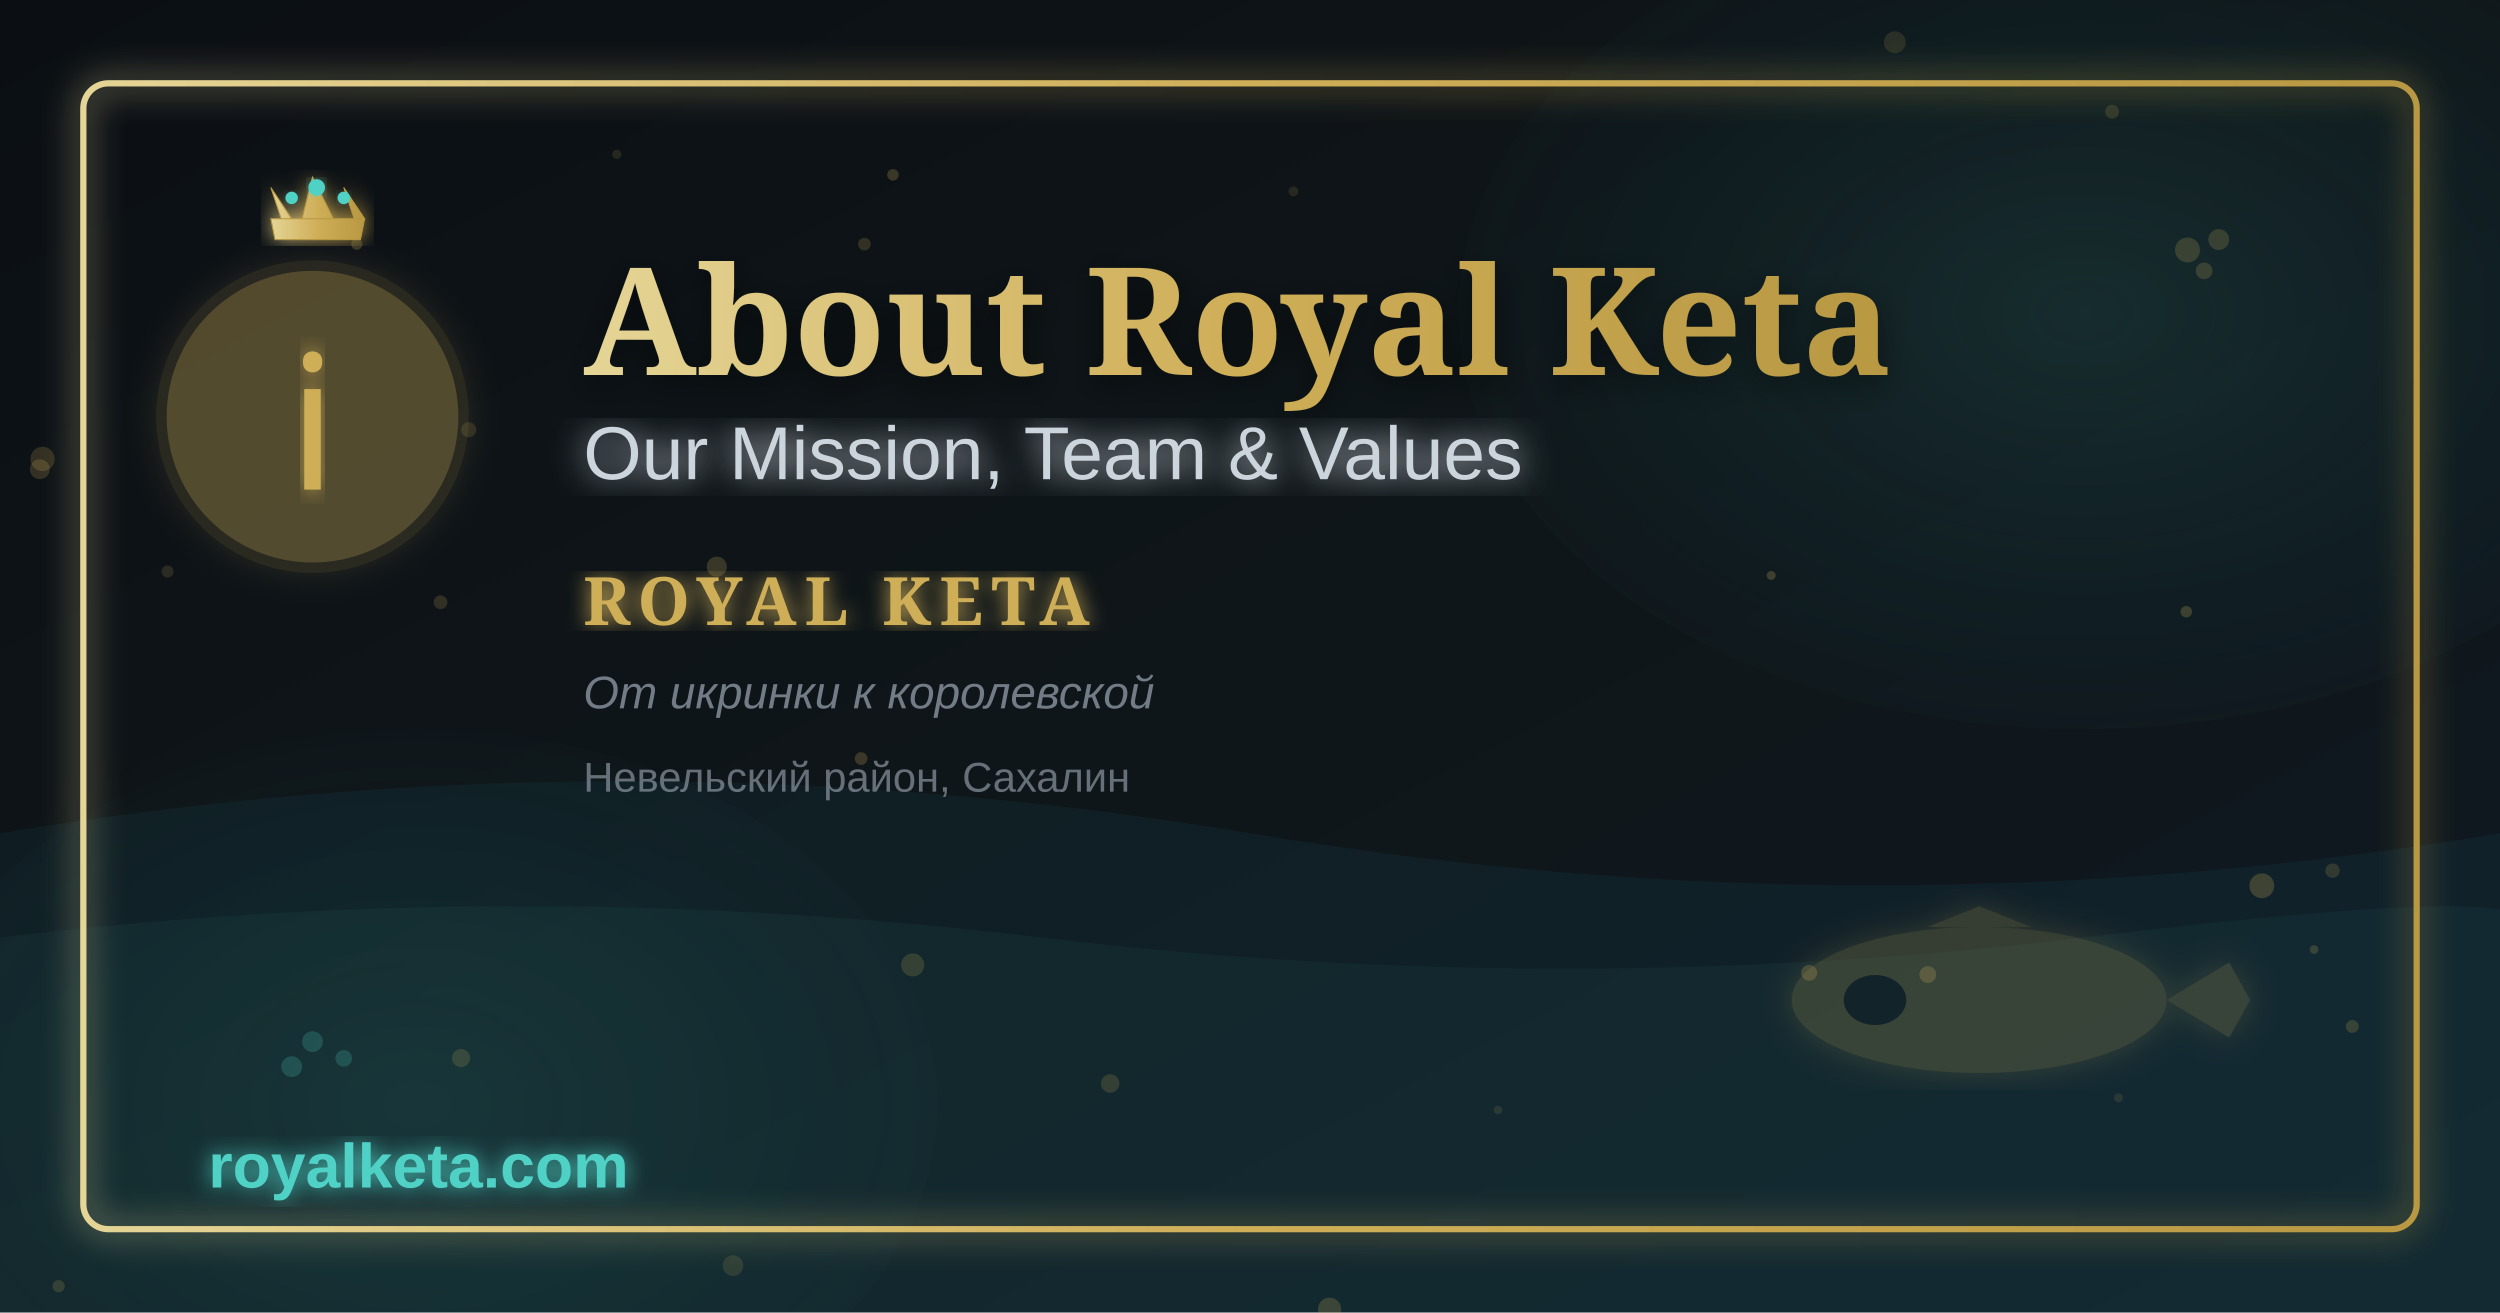
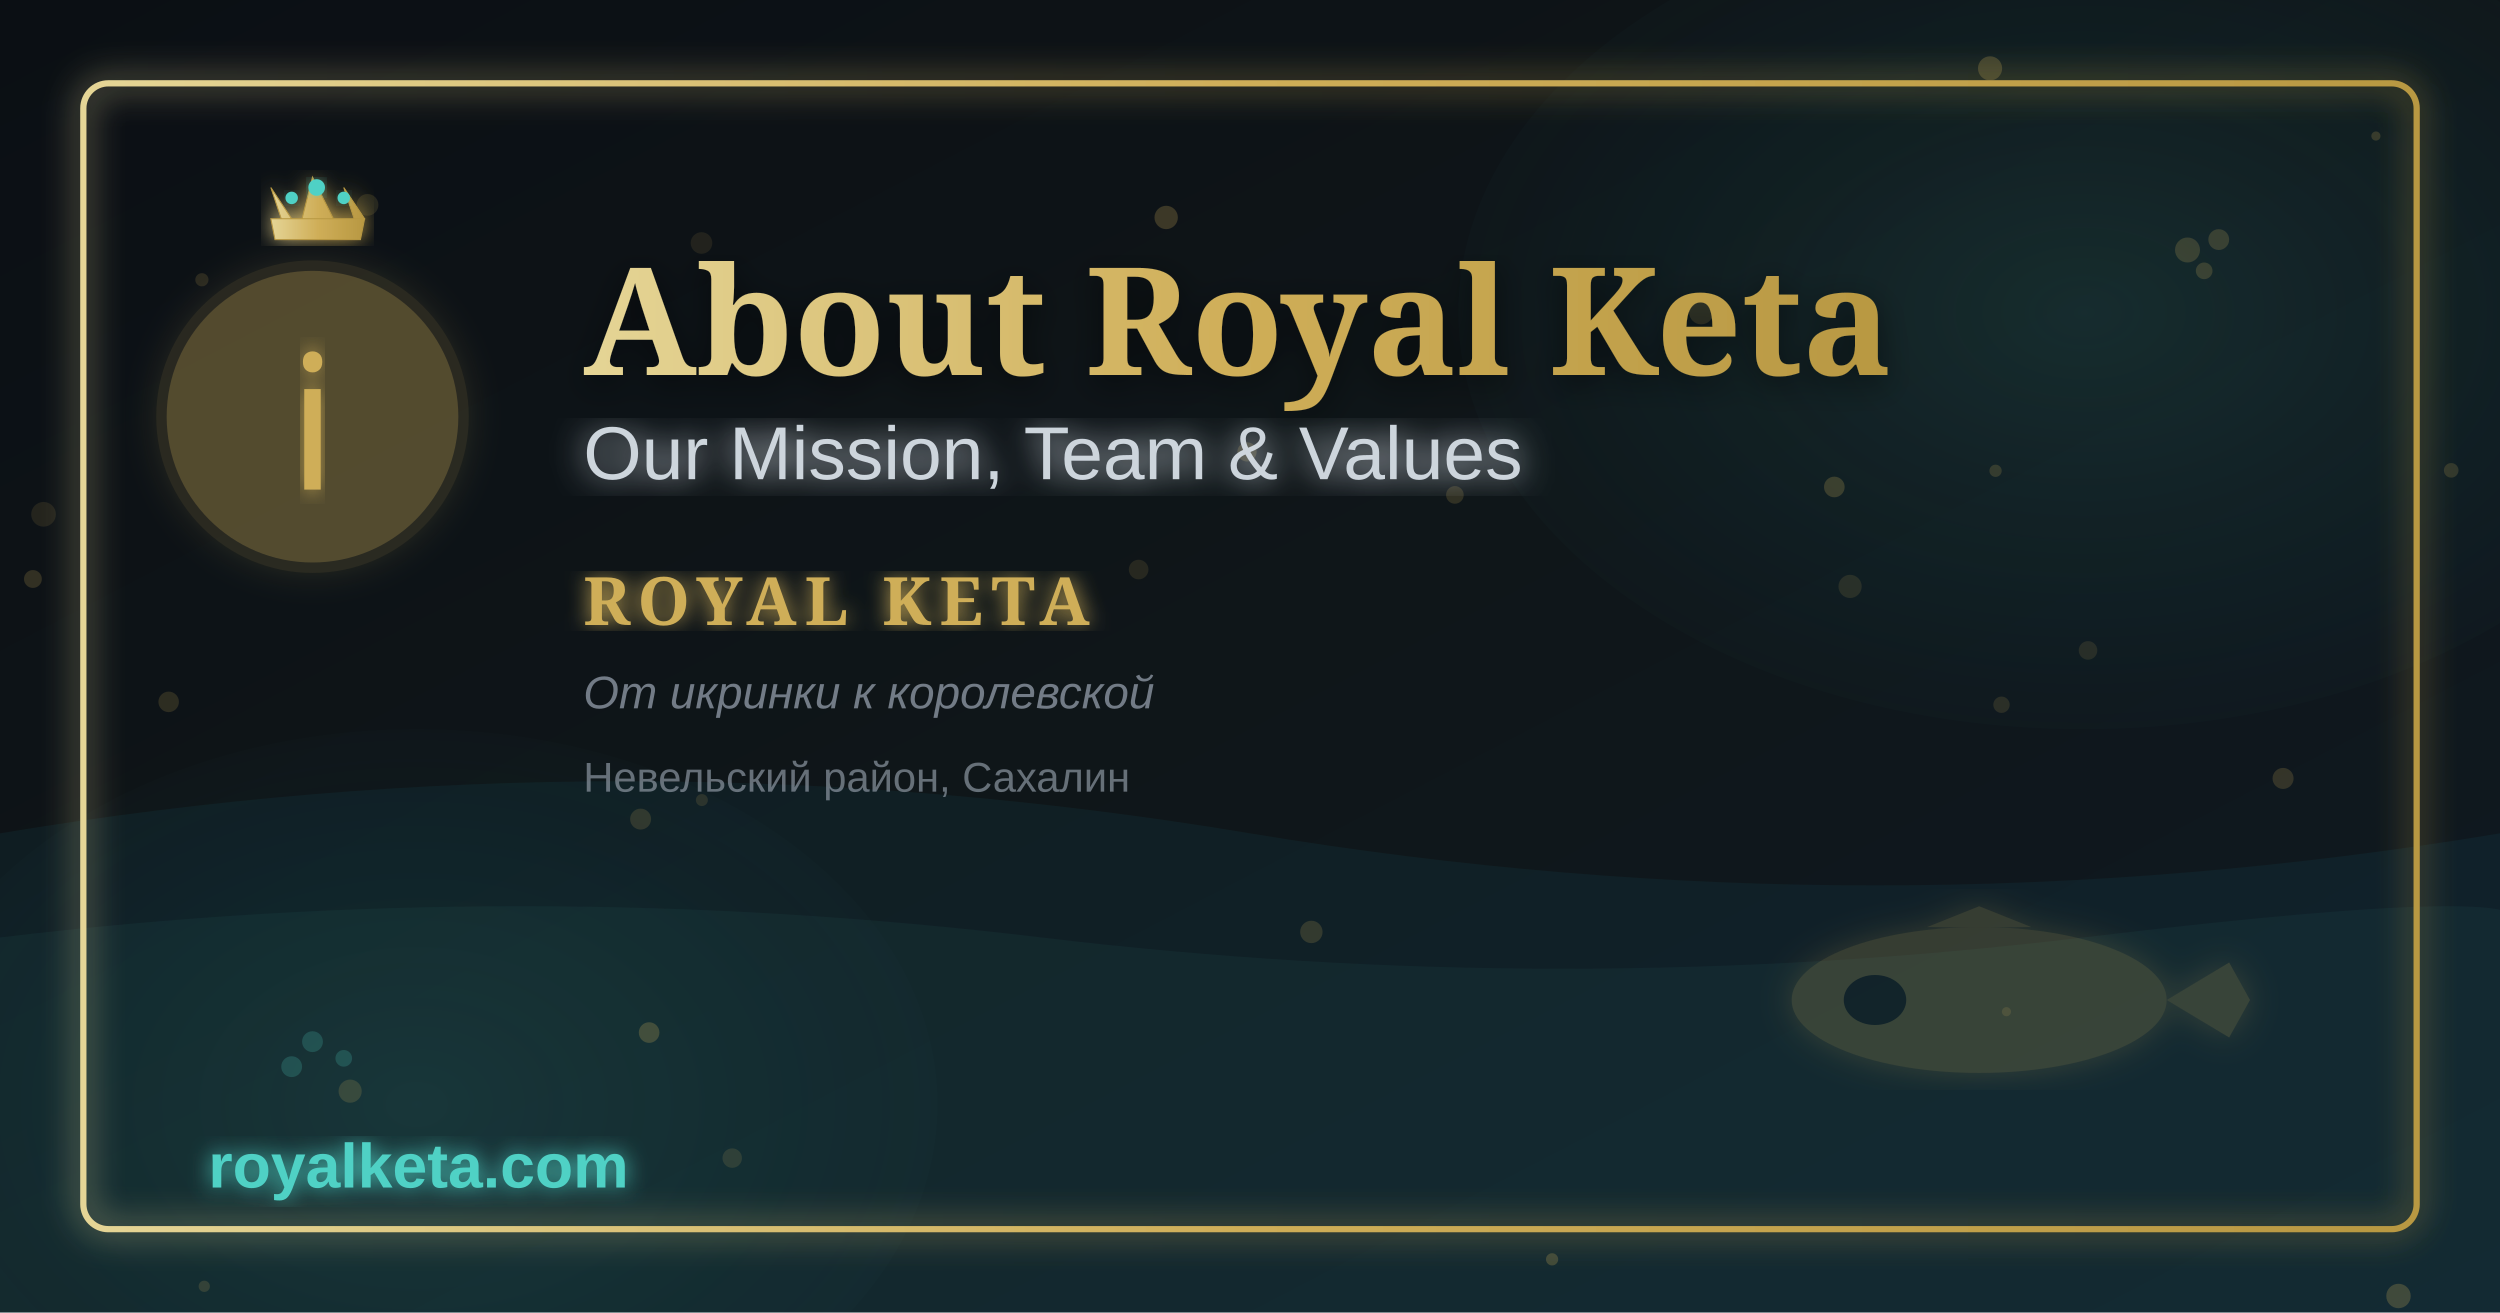
<svg xmlns="http://www.w3.org/2000/svg" width="1200" height="630">
  <defs>
    <linearGradient id="bgGradient" x1="0%" y1="0%" x2="100%" y2="100%">
      <stop offset="0%" style="stop-color:#0B0F14;stop-opacity:1" />
      <stop offset="50%" style="stop-color:#0F1619;stop-opacity:1" />
      <stop offset="100%" style="stop-color:#0F1922;stop-opacity:1" />
    </linearGradient>
    <linearGradient id="goldGradient" x1="0%" y1="0%" x2="100%" y2="0%">
      <stop offset="0%" style="stop-color:#E5D596;stop-opacity:1" />
      <stop offset="50%" style="stop-color:#CFAE58;stop-opacity:1" />
      <stop offset="100%" style="stop-color:#B89842;stop-opacity:1" />
    </linearGradient>
    <radialGradient id="oceanGradient" cx="50%" cy="50%" r="50%">
      <stop offset="0%" style="stop-color:#4FD1C5;stop-opacity:0.3" />
      <stop offset="100%" style="stop-color:#1E90A0;stop-opacity:0.05" />
    </radialGradient>
    <filter id="glow">
      <feGaussianBlur stdDeviation="5" result="coloredBlur" />
      <feMerge>
        <feMergeNode in="coloredBlur" />
        <feMergeNode in="SourceGraphic" />
      </feMerge>
    </filter>
    <filter id="softGlow">
      <feGaussianBlur stdDeviation="8" result="coloredBlur" />
      <feMerge>
        <feMergeNode in="coloredBlur" />
        <feMergeNode in="SourceGraphic" />
      </feMerge>
    </filter>
    <filter id="shadow">
      <feDropShadow dx="0" dy="4" stdDeviation="8" flood-color="#000000" flood-opacity="0.5" />
    </filter>
  </defs>
  <rect width="1200" height="630" fill="url(#bgGradient)" />
  <ellipse cx="1000" cy="150" rx="300" ry="200" fill="url(#oceanGradient)" opacity="0.4" />
  <ellipse cx="200" cy="530" rx="250" ry="180" fill="url(#oceanGradient)" opacity="0.3" />
  <path d="M 0 400 Q 300 350 600 400 T 1200 400 L 1200 630 L 0 630 Z" fill="#1E90A0" opacity="0.08" />
  <path d="M 0 450 Q 250 420 500 450 T 1000 450 T 1200 450 L 1200 630 L 0 630 Z" fill="#4FD1C5" opacity="0.05" />
-   <circle cx="1129.107" cy="492.713" r="3.086" fill="#CFAE58" opacity="0.196" />
-   <circle cx="428.622" cy="83.917" r="2.781" fill="#CFAE58" opacity="0.237" />
-   <circle cx="532.896" cy="520.077" r="4.44" fill="#CFAE58" opacity="0.178" />
-   <circle cx="171.253" cy="117.214" r="2.692" fill="#CFAE58" opacity="0.243" />
-   <circle cx="638.192" cy="628.448" r="5.578" fill="#CFAE58" opacity="0.222" />
-   <circle cx="438.113" cy="463.167" r="5.553" fill="#CFAE58" opacity="0.19" />
-   <circle cx="1110.736" cy="455.792" r="2.073" fill="#CFAE58" opacity="0.2" />
-   <circle cx="1049.423" cy="293.621" r="2.74" fill="#CFAE58" opacity="0.246" />
-   <circle cx="850.192" cy="276.213" r="2.154" fill="#CFAE58" opacity="0.241" />
-   <circle cx="868.399" cy="466.956" r="3.811" fill="#CFAE58" opacity="0.227" />
-   <circle cx="296.089" cy="74.073" r="2.206" fill="#CFAE58" opacity="0.138" />
-   <circle cx="413.344" cy="364.109" r="3.058" fill="#CFAE58" opacity="0.234" />
-   <circle cx="351.843" cy="607.508" r="4.961" fill="#CFAE58" opacity="0.148" />
-   <circle cx="414.904" cy="117.169" r="3.035" fill="#CFAE58" opacity="0.198" />
-   <circle cx="1085.682" cy="425.174" r="5.959" fill="#CFAE58" opacity="0.24" />
-   <circle cx="620.87" cy="91.869" r="2.38" fill="#CFAE58" opacity="0.129" />
-   <circle cx="1016.894" cy="526.968" r="2.126" fill="#CFAE58" opacity="0.124" />
-   <circle cx="719.024" cy="532.811" r="2.022" fill="#CFAE58" opacity="0.129" />
-   <circle cx="1119.63" cy="417.919" r="3.453" fill="#CFAE58" opacity="0.175" />
-   <circle cx="221.296" cy="507.846" r="4.353" fill="#CFAE58" opacity="0.177" />
-   <circle cx="224.972" cy="206.237" r="3.616" fill="#CFAE58" opacity="0.157" />
-   <circle cx="344.079" cy="272.014" r="4.83" fill="#CFAE58" opacity="0.225" />
-   <circle cx="1013.793" cy="53.632" r="3.323" fill="#CFAE58" opacity="0.162" />
-   <circle cx="909.522" cy="20.288" r="5.249" fill="#CFAE58" opacity="0.141" />
-   <circle cx="19.1" cy="225.221" r="4.783" fill="#CFAE58" opacity="0.207" />
-   <circle cx="211.456" cy="289.085" r="3.295" fill="#CFAE58" opacity="0.19" />
-   <circle cx="925.346" cy="467.799" r="4.02" fill="#CFAE58" opacity="0.245" />
-   <circle cx="28.127" cy="617.381" r="2.94" fill="#CFAE58" opacity="0.182" />
-   <circle cx="80.435" cy="274.35" r="2.882" fill="#CFAE58" opacity="0.159" />
-   <circle cx="20.428" cy="220.294" r="5.828" fill="#CFAE58" opacity="0.196" />
+   <circle cx="336.903" cy="384.03" r="2.877" fill="#CFAE58" opacity="0.141" />
+   <circle cx="1176.579" cy="225.763" r="3.51" fill="#CFAE58" opacity="0.179" />
+   <circle cx="963.101" cy="485.616" r="2.188" fill="#CFAE58" opacity="0.147" />
+   <circle cx="96.909" cy="134.29" r="3.173" fill="#CFAE58" opacity="0.156" />
+   <circle cx="816.593" cy="149.842" r="5.852" fill="#CFAE58" opacity="0.2" />
+   <circle cx="168.072" cy="523.761" r="5.563" fill="#CFAE58" opacity="0.179" />
+   <circle cx="176.423" cy="98.335" r="5.209" fill="#CFAE58" opacity="0.144" />
+   <circle cx="957.873" cy="225.982" r="2.944" fill="#CFAE58" opacity="0.185" />
+   <circle cx="1140.432" cy="65.301" r="2.198" fill="#CFAE58" opacity="0.198" />
+   <circle cx="351.466" cy="555.887" r="4.666" fill="#CFAE58" opacity="0.145" />
+   <circle cx="336.718" cy="116.634" r="5.183" fill="#CFAE58" opacity="0.109" />
+   <circle cx="1151.28" cy="622.075" r="5.868" fill="#CFAE58" opacity="0.242" />
+   <circle cx="307.489" cy="393.165" r="5.024" fill="#CFAE58" opacity="0.17" />
+   <circle cx="15.797" cy="277.916" r="4.294" fill="#CFAE58" opacity="0.188" />
+   <circle cx="20.897" cy="246.87" r="5.936" fill="#CFAE58" opacity="0.114" />
+   <circle cx="546.549" cy="273.383" r="4.707" fill="#CFAE58" opacity="0.128" />
+   <circle cx="955.229" cy="32.822" r="5.796" fill="#CFAE58" opacity="0.245" />
+   <circle cx="1095.872" cy="373.646" r="5.048" fill="#CFAE58" opacity="0.193" />
+   <circle cx="598.563" cy="216.913" r="4.622" fill="#CFAE58" opacity="0.203" />
+   <circle cx="960.722" cy="338.278" r="3.927" fill="#CFAE58" opacity="0.141" />
+   <circle cx="1002.25" cy="312.196" r="4.454" fill="#CFAE58" opacity="0.126" />
+   <circle cx="311.572" cy="495.631" r="4.948" fill="#CFAE58" opacity="0.244" />
+   <circle cx="888.04" cy="281.48" r="5.575" fill="#CFAE58" opacity="0.132" />
+   <circle cx="80.96" cy="336.898" r="4.923" fill="#CFAE58" opacity="0.167" />
+   <circle cx="98.047" cy="617.429" r="2.705" fill="#CFAE58" opacity="0.171" />
+   <circle cx="880.474" cy="233.748" r="4.955" fill="#CFAE58" opacity="0.224" />
+   <circle cx="744.998" cy="604.484" r="2.925" fill="#CFAE58" opacity="0.245" />
+   <circle cx="698.35" cy="237.559" r="4.228" fill="#CFAE58" opacity="0.181" />
+   <circle cx="559.765" cy="104.384" r="5.611" fill="#CFAE58" opacity="0.235" />
+   <circle cx="629.455" cy="447.324" r="5.377" fill="#CFAE58" opacity="0.184" />
  <rect x="40" y="40" width="1120" height="550" fill="none" stroke="url(#goldGradient)" stroke-width="3" rx="12" filter="url(#softGlow)" />
  <circle cx="150" cy="200" r="75" fill="#CFAE58" opacity="0.15" filter="url(#softGlow)" />
  <circle cx="150" cy="200" r="70" fill="#CFAE58" opacity="0.25" />
  <text x="150" y="235" font-size="90" text-anchor="middle" fill="#CFAE58" filter="url(#glow)">ℹ️</text>
  <g transform="translate(100, 70)">
    <path d="M 30 20 L 40 35 L 35 35 Z M 50 15 L 60 35 L 45 35 Z M 65 20 L 75 35 L 70 35 Z M 30 35 L 75 35 L 73 45 L 32 45 Z" fill="url(#goldGradient)" filter="url(#glow)" stroke="#B89842" stroke-width="0.5" />
    <circle cx="40" cy="25" r="3" fill="#4FD1C5" filter="url(#glow)" />
    <circle cx="52" cy="20" r="4" fill="#4FD1C5" filter="url(#glow)" />
    <circle cx="65" cy="25" r="3" fill="#4FD1C5" filter="url(#glow)" />
  </g>
  <text x="280" y="180" font-family="Georgia, serif" font-size="72" font-weight="bold" fill="url(#goldGradient)" filter="url(#shadow)">About Royal Keta</text>
  <text x="280" y="230" font-family="Arial, sans-serif" font-size="36" fill="#D6DEE6" opacity="0.95" filter="url(#softGlow)">Our Mission, Team &amp; Values</text>
  <text x="280" y="300" font-family="Georgia, serif" font-size="32" font-weight="bold" fill="#CFAE58" letter-spacing="4" filter="url(#glow)">ROYAL KETA</text>
  <text x="280" y="340" font-family="Arial, sans-serif" font-size="22" font-style="italic" fill="#8B95A1" opacity="0.8">От икринки к королевской</text>
  <text x="280" y="380" font-family="Arial, sans-serif" font-size="20" fill="#8B95A1" opacity="0.7">Невельский район, Сахалин</text>
  <text x="100" y="570" font-family="Arial, sans-serif" font-size="30" font-weight="bold" fill="#4FD1C5" filter="url(#glow)">royalketa.com</text>
  <g transform="translate(950, 480)" opacity="0.2" filter="url(#softGlow)">
    <ellipse cx="0" cy="0" rx="90" ry="35" fill="#CFAE58" />
    <path d="M 90 0 L 120 -18 L 130 0 L 120 18 Z" fill="#CFAE58" />
    <path d="M -25 -35 L 0 -45 L 25 -35 Z" fill="#CFAE58" />
    <ellipse cx="-50" cy="0" rx="15" ry="12" fill="#0B0F14" />
  </g>
  <g opacity="0.2">
    <circle cx="1050" cy="120" r="6" fill="#CFAE58" />
    <circle cx="1065" cy="115" r="5" fill="#CFAE58" />
    <circle cx="1058" cy="130" r="4" fill="#CFAE58" />
    <circle cx="150" cy="500" r="5" fill="#4FD1C5" />
    <circle cx="165" cy="508" r="4" fill="#4FD1C5" />
    <circle cx="140" cy="512" r="5" fill="#4FD1C5" />
  </g>
</svg>
